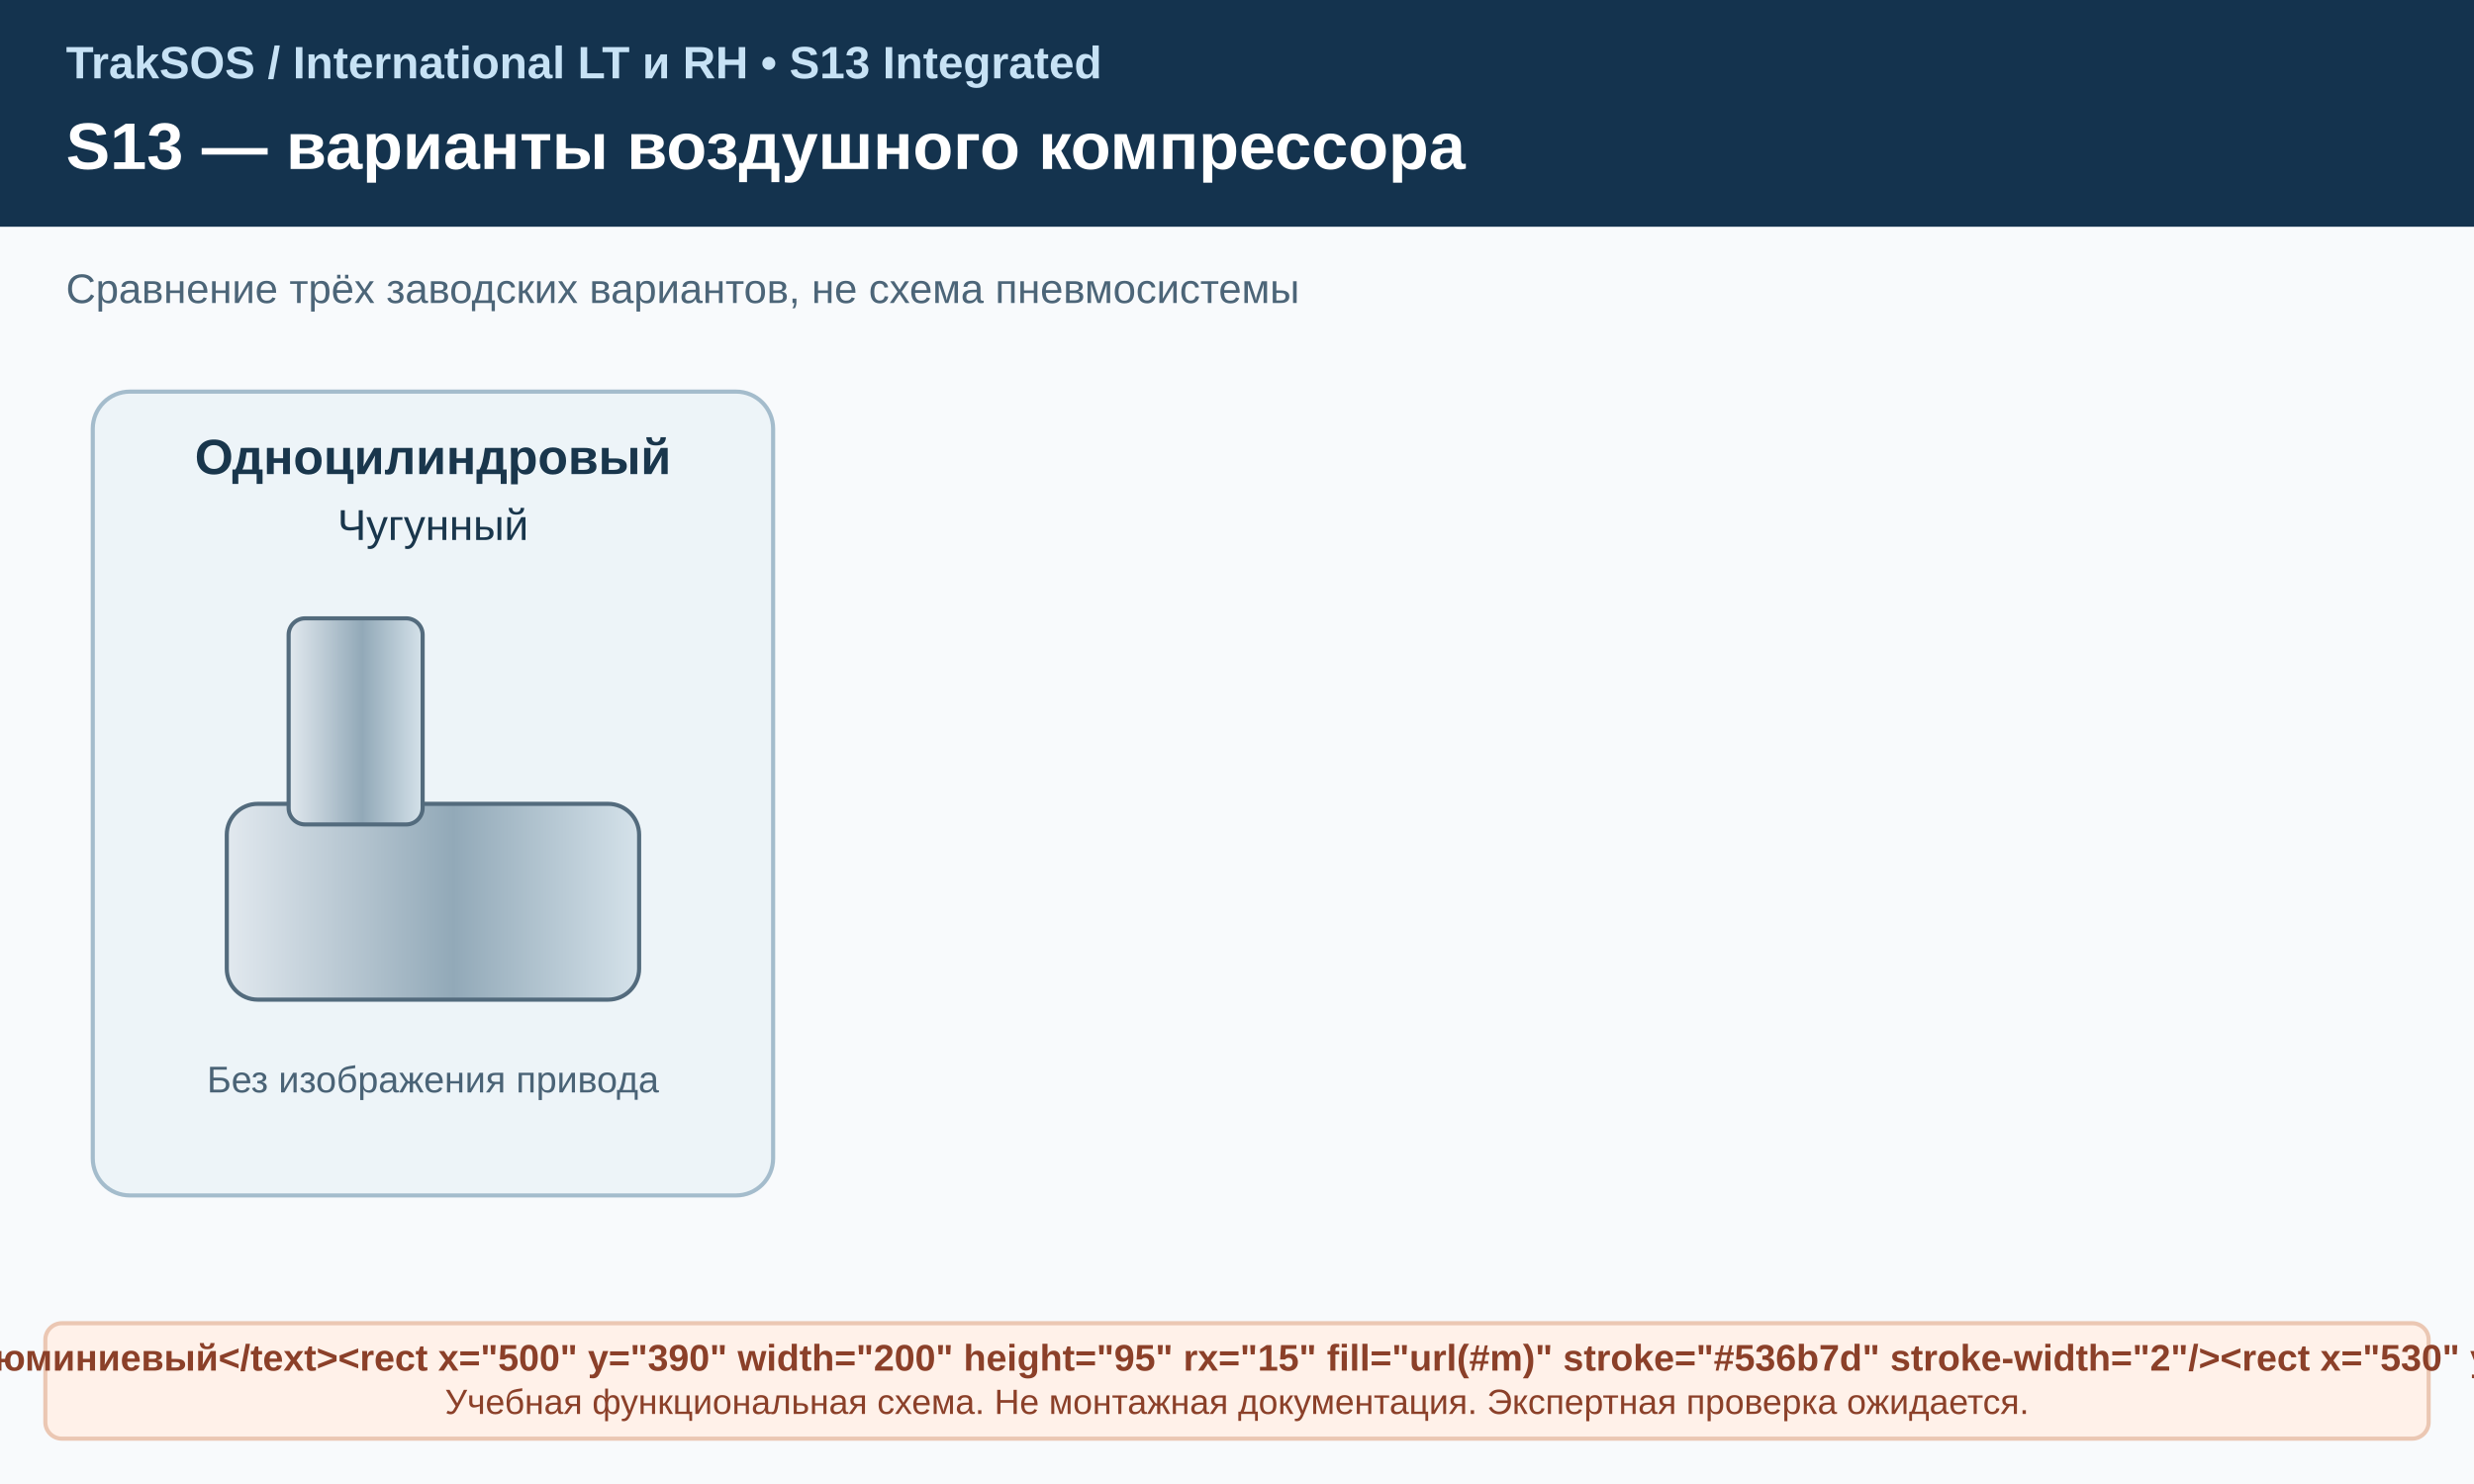
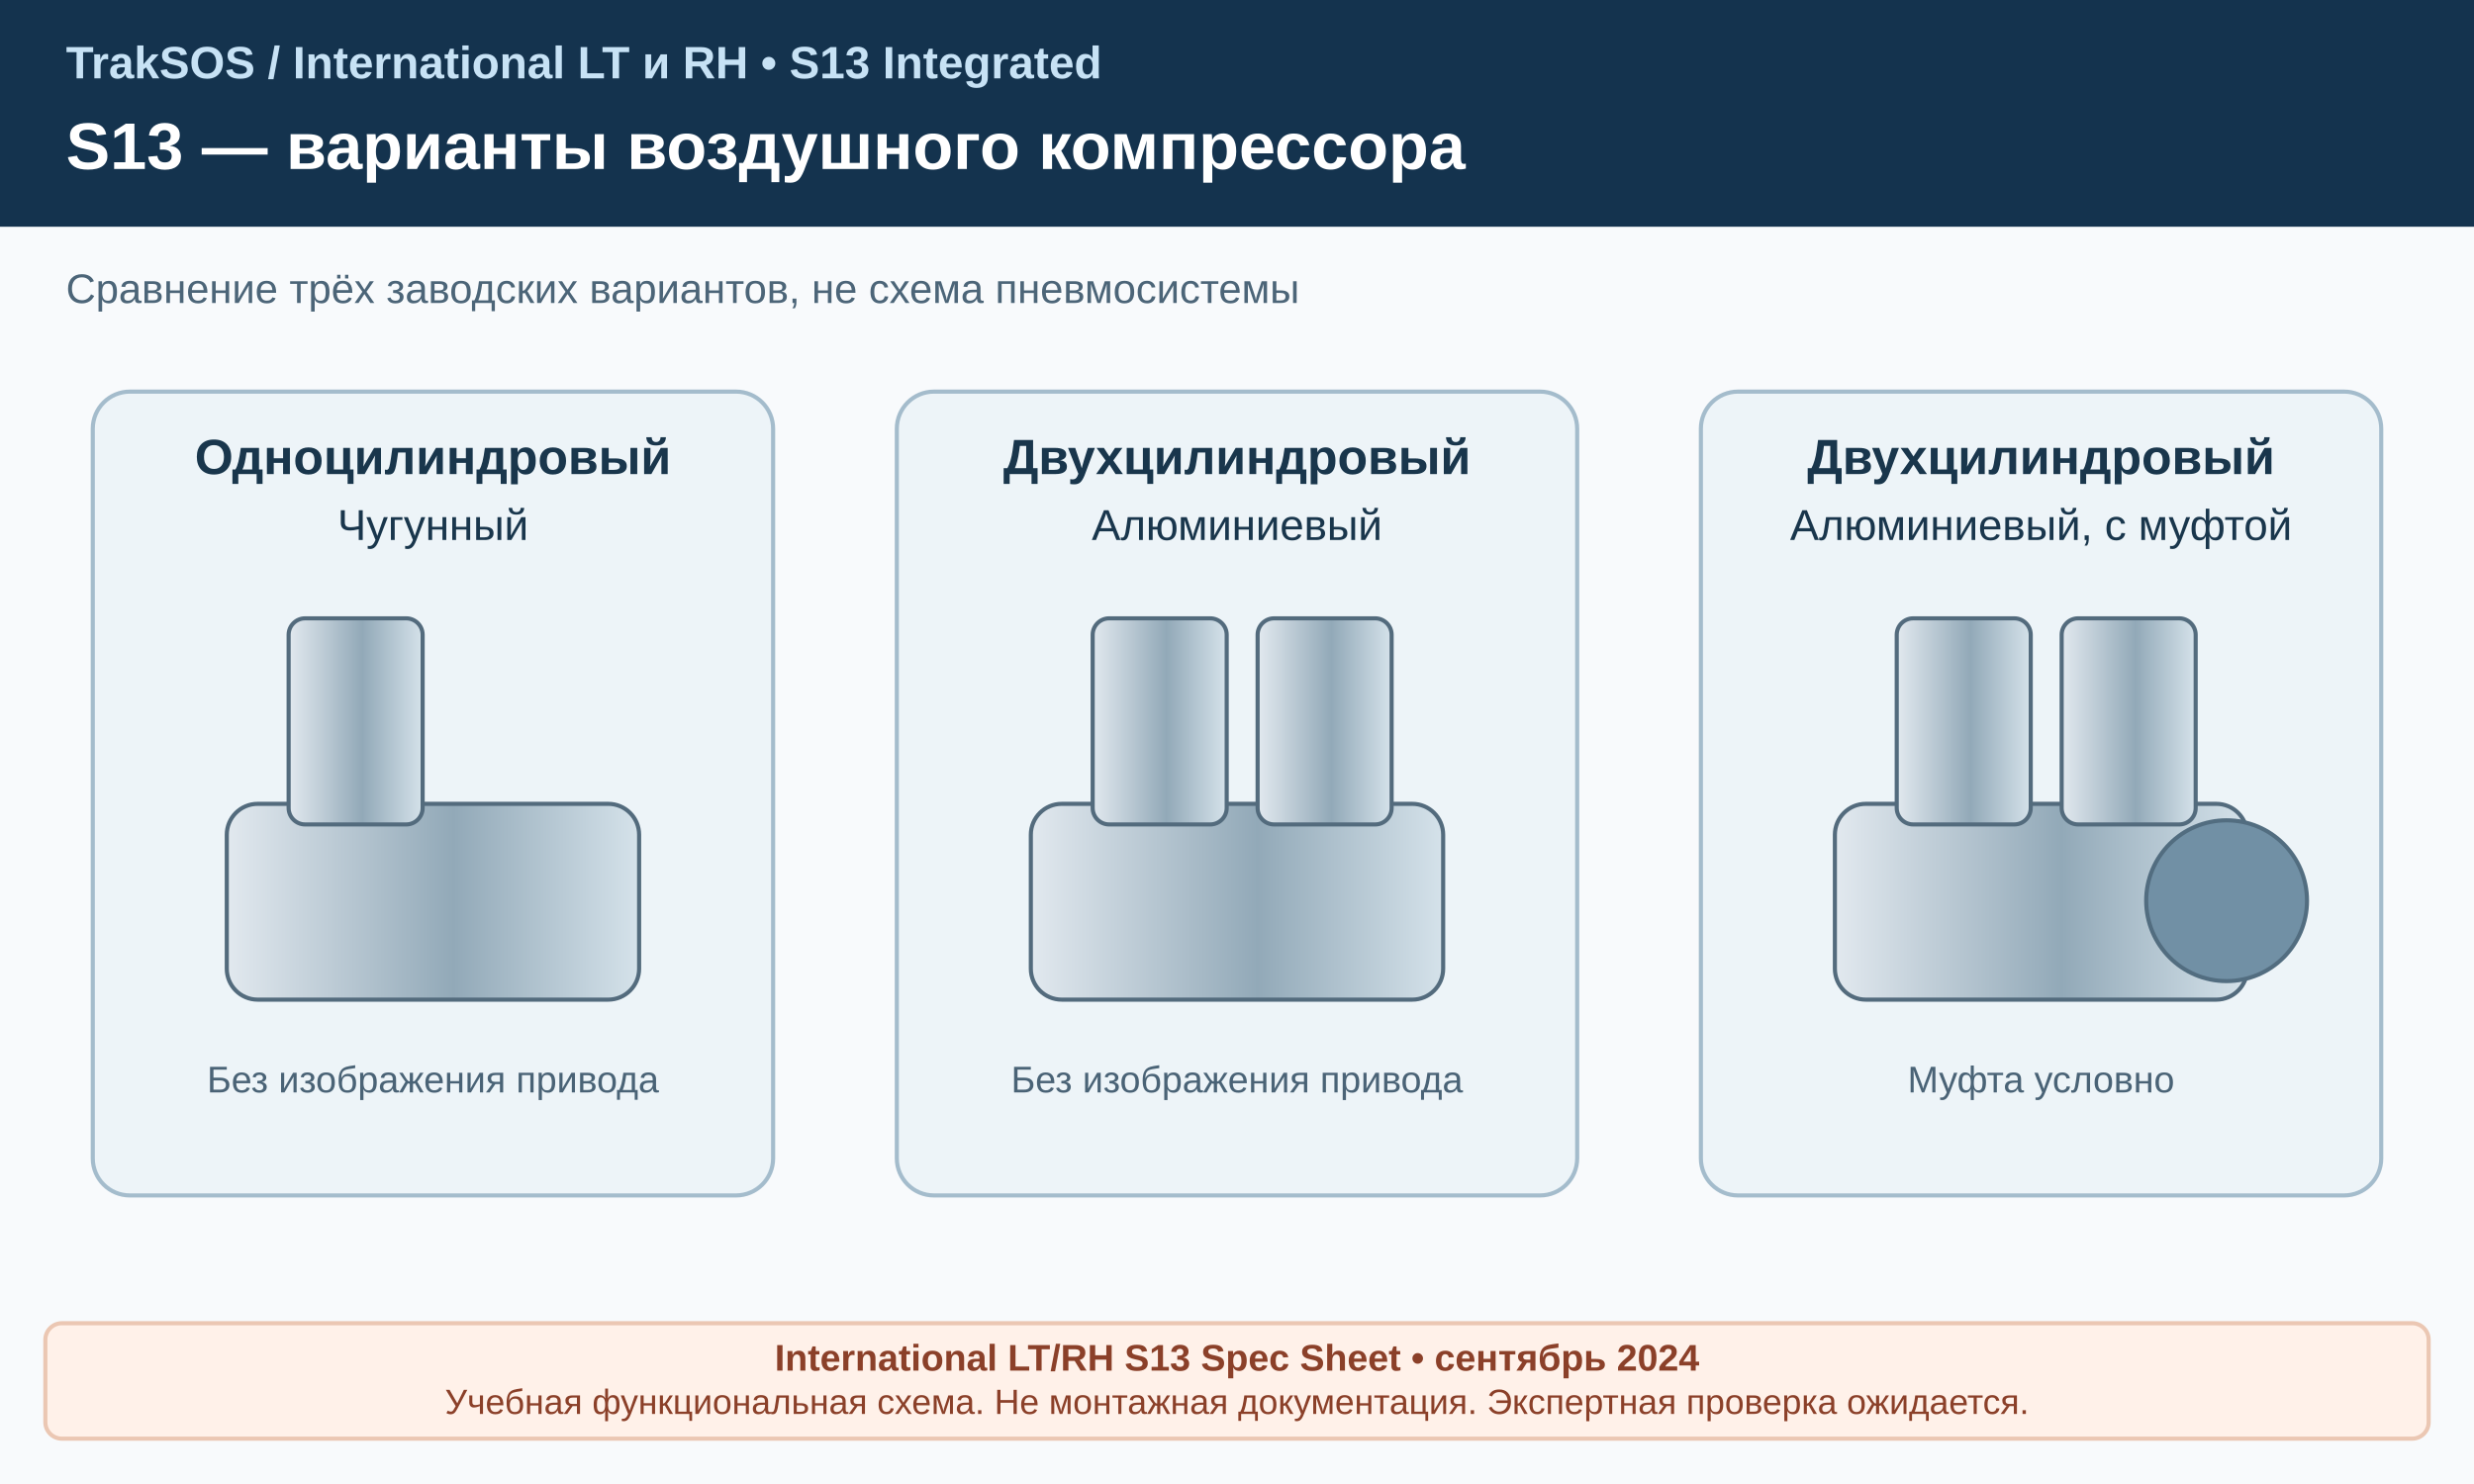
<svg xmlns="http://www.w3.org/2000/svg" width="1200" height="720" viewBox="0 0 1200 720" role="img" aria-label="S13 — варианты воздушного компрессора">
  <defs>
    <marker id="a" markerWidth="8" markerHeight="8" refX="7" refY="4" orient="auto">
      <path d="M0 0L8 4L0 8Z" fill="#246b9d" />
    </marker>
    <linearGradient id="m">
      <stop stop-color="#e2e9ef" />
      <stop offset=".55" stop-color="#92a9b8" />
      <stop offset="1" stop-color="#d5e2ea" />
    </linearGradient>
  </defs>
  <g font-family="Arial,sans-serif">
    <rect width="1200" height="720" fill="#f8fafc" />
    <rect width="1200" height="110" fill="#14334e" />
    <text x="32" y="38" text-anchor="start" font-size="22" fill="#c7e2f5" font-weight="700">TrakSOS / International LT и RH • S13 Integrated</text>
    <text x="32" y="82" text-anchor="start" font-size="32" fill="white" font-weight="700">S13 — варианты воздушного компрессора</text>
    <text x="32" y="147" text-anchor="start" font-size="20" fill="#4c6578" font-weight="500">Сравнение трёх заводских вариантов, не схема пневмосистемы</text>
    <rect x="45" y="190" width="330" height="390" rx="18" fill="#edf4f8" stroke="#a4bccc" stroke-width="2" />
    <text x="210" y="230" text-anchor="middle" font-size="24" fill="#19364c" font-weight="700">Одноцилиндровый</text>
    <text x="210" y="262" text-anchor="middle" font-size="21" fill="#19364c" font-weight="500">Чугунный</text>
    <rect x="110" y="390" width="200" height="95" rx="15" fill="url(#m)" stroke="#536b7d" stroke-width="2" />
    <rect x="140" y="300" width="65" height="100" rx="8" fill="url(#m)" stroke="#536b7d" stroke-width="2" />
    <text x="210" y="530" text-anchor="middle" font-size="18" fill="#4a6376" font-weight="500">Без изображения привода</text>
+     <rect x="435" y="190" width="330" height="390" rx="18" fill="#edf4f8" stroke="#a4bccc" stroke-width="2" />
+     <text x="600" y="230" text-anchor="middle" font-size="24" fill="#19364c" font-weight="700">Двухцилиндровый</text>
+     <text x="600" y="262" text-anchor="middle" font-size="21" fill="#19364c" font-weight="500">Алюминиевый</text>
+     <rect x="500" y="390" width="200" height="95" rx="15" fill="url(#m)" stroke="#536b7d" stroke-width="2" />
+     <rect x="530" y="300" width="65" height="100" rx="8" fill="url(#m)" stroke="#536b7d" stroke-width="2" />
+     <rect x="610" y="300" width="65" height="100" rx="8" fill="url(#m)" stroke="#536b7d" stroke-width="2" />
+     <text x="600" y="530" text-anchor="middle" font-size="18" fill="#4a6376" font-weight="500">Без изображения привода</text>
+     <rect x="825" y="190" width="330" height="390" rx="18" fill="#edf4f8" stroke="#a4bccc" stroke-width="2" />
+     <text x="990" y="230" text-anchor="middle" font-size="24" fill="#19364c" font-weight="700">Двухцилиндровый</text>
+     <text x="990" y="262" text-anchor="middle" font-size="21" fill="#19364c" font-weight="500">Алюминиевый, с муфтой</text>
+     <rect x="890" y="390" width="200" height="95" rx="15" fill="url(#m)" stroke="#536b7d" stroke-width="2" />
+     <rect x="920" y="300" width="65" height="100" rx="8" fill="url(#m)" stroke="#536b7d" stroke-width="2" />
+     <rect x="1000" y="300" width="65" height="100" rx="8" fill="url(#m)" stroke="#536b7d" stroke-width="2" />
+     <text x="990" y="530" text-anchor="middle" font-size="18" fill="#4a6376" font-weight="500">Муфта условно</text>
+     <circle cx="1080" cy="437" r="39" fill="#7190a5" stroke="#526d80" stroke-width="2" />
    <rect x="22" y="642" width="1156" height="56" rx="8" fill="#fff1e9" stroke="#ebc7b3" stroke-width="2" />
-     <text x="600" y="665" text-anchor="middle" font-size="18" fill="#8b4029" font-weight="600">&lt;rect x="435" y="190" width="330" height="390" rx="18" fill="#edf4f8" stroke="#a4bccc" stroke-width="2"/&gt;&lt;text x="600" y="230" text-anchor="middle" font-size="24" fill="#19364c" font-weight="700"&gt;Двухцилиндровый&lt;/text&gt;&lt;text x="600" y="262" text-anchor="middle" font-size="21" fill="#19364c" font-weight="500"&gt;Алюминиевый&lt;/text&gt;&lt;rect x="500" y="390" width="200" height="95" rx="15" fill="url(#m)" stroke="#536b7d" stroke-width="2"/&gt;&lt;rect x="530" y="300" width="65" height="100" rx="8" fill="url(#m)" stroke="#536b7d" stroke-width="2"/&gt;&lt;rect x="610" y="300" width="65" height="100" rx="8" fill="url(#m)" stroke="#536b7d" stroke-width="2"/&gt;&lt;text x="600" y="530" text-anchor="middle" font-size="18" fill="#4a6376" font-weight="500"&gt;Без изображения привода&lt;/text&gt;</text>
+     <text x="600" y="665" text-anchor="middle" font-size="18" fill="#8b4029" font-weight="600">International LT/RH S13 Spec Sheet • сентябрь 2024</text>
    <text x="600" y="686" text-anchor="middle" font-size="17" fill="#8b4029" font-weight="500">Учебная функциональная схема. Не монтажная документация. Экспертная проверка ожидается.</text>
  </g>
</svg>
